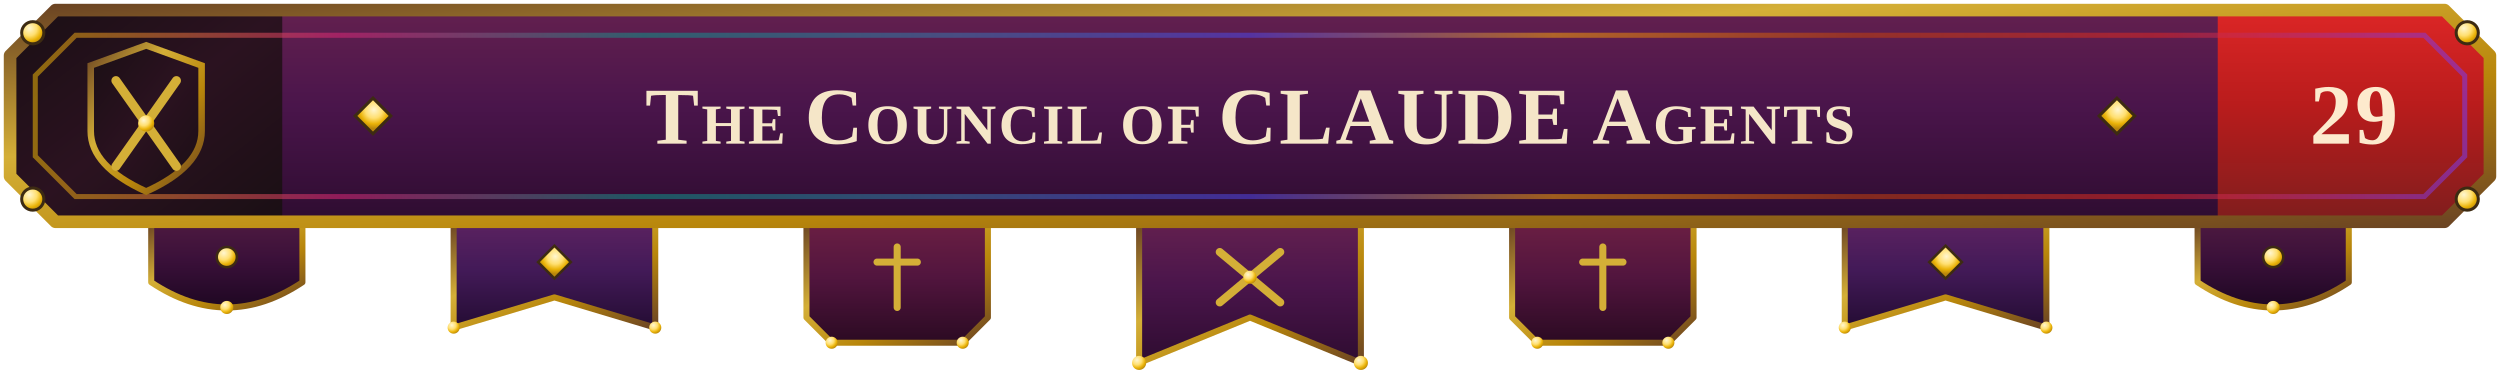
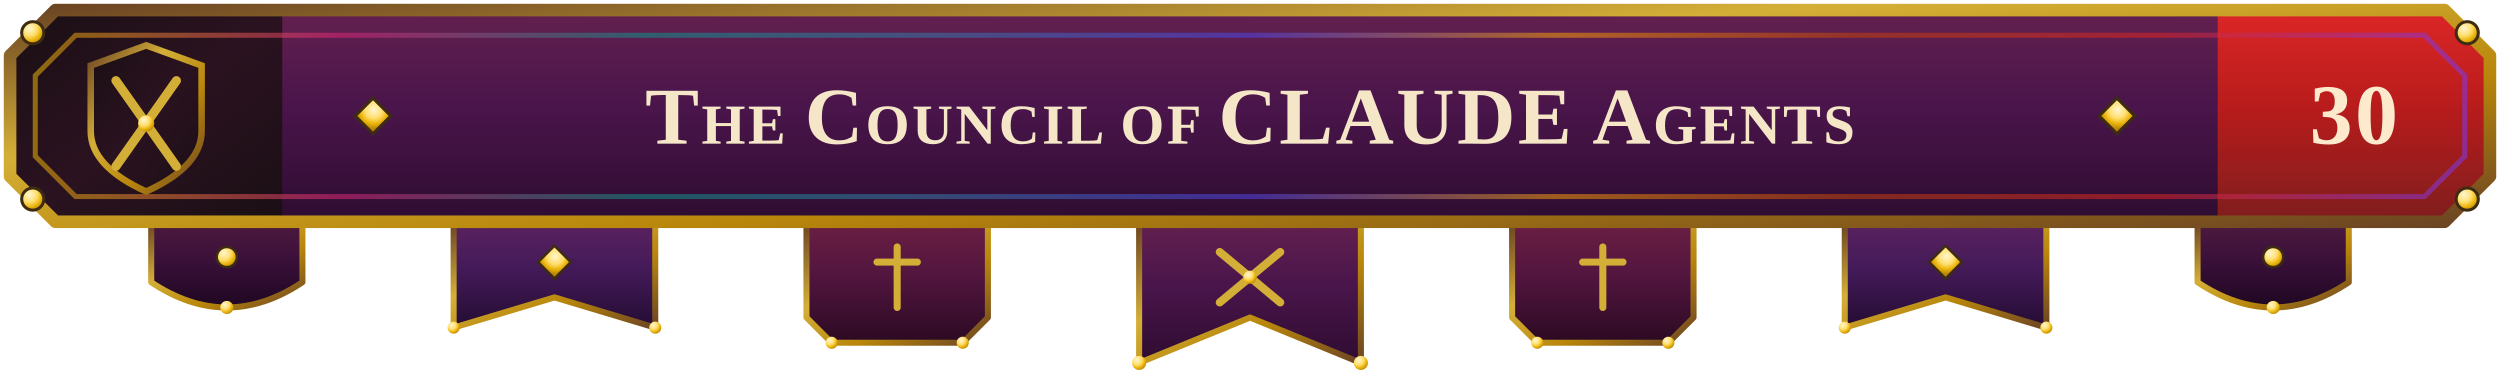
- <svg xmlns="http://www.w3.org/2000/svg" width="372" height="57" viewBox="0 0 496 76" role="img" aria-label="The Council of CLAUDE Agents: 29">
+ <svg xmlns="http://www.w3.org/2000/svg" width="372" height="57" viewBox="0 0 496 76" role="img" aria-label="The Council of CLAUDE Agents: 30">
  <defs>
    <linearGradient id="bdgBgGrad" x1="0%" y1="0%" x2="100%" y2="100%">
      <stop offset="0%" stop-color="#1a0f14" />
      <stop offset="50%" stop-color="#2b1220" />
      <stop offset="100%" stop-color="#1a0f14" />
    </linearGradient>
    <linearGradient id="bdgBronzeGrad" x1="0%" y1="0%" x2="100%" y2="100%">
      <stop offset="0%" stop-color="#6b4423" />
      <stop offset="35%" stop-color="#d4af37" />
      <stop offset="65%" stop-color="#b8860b" />
      <stop offset="100%" stop-color="#6b4423" />
    </linearGradient>
    <linearGradient id="bdgCouncilGrad" x1="0%" y1="0%" x2="100%" y2="0%">
      <stop offset="0%" stop-color="#eab308" />
      <stop offset="12.5%" stop-color="#db2777" />
      <stop offset="25%" stop-color="#0d9488" />
      <stop offset="37.5%" stop-color="#3776ab" />
      <stop offset="50%" stop-color="#4f46e5" />
      <stop offset="62.5%" stop-color="#f59e0b" />
      <stop offset="75%" stop-color="#c2410c" />
      <stop offset="87.5%" stop-color="#dc2626" />
      <stop offset="100%" stop-color="#7c3aed" />
    </linearGradient>
    <linearGradient id="bdgPlumGrad" x1="0%" y1="0%" x2="0%" y2="100%">
      <stop offset="0%" stop-color="#63204f" />
      <stop offset="45%" stop-color="#4a154b" />
      <stop offset="100%" stop-color="#2e0c30" />
    </linearGradient>
    <linearGradient id="bdgCountGrad" x1="0%" y1="0%" x2="0%" y2="100%">
      <stop offset="0%" stop-color="#dc2626" />
      <stop offset="45%" stop-color="#b91c1c" />
      <stop offset="100%" stop-color="#7f1d1d" />
    </linearGradient>
    <radialGradient id="bdgGemGrad" cx="35%" cy="30%" r="75%">
      <stop offset="0%" stop-color="#fff6d0" />
      <stop offset="45%" stop-color="#ffdf70" />
      <stop offset="75%" stop-color="#eab308" />
      <stop offset="100%" stop-color="#b8860b" />
    </radialGradient>
    <linearGradient id="penPlumDeep" x1="0%" y1="0%" x2="0%" y2="100%">
      <stop offset="0%" stop-color="#4e1a40" />
      <stop offset="45%" stop-color="#3a1039" />
      <stop offset="100%" stop-color="#1e0722" />
    </linearGradient>
    <linearGradient id="penPlumWarm" x1="0%" y1="0%" x2="0%" y2="100%">
      <stop offset="0%" stop-color="#6b1f43" />
      <stop offset="45%" stop-color="#52153e" />
      <stop offset="100%" stop-color="#2b0a22" />
    </linearGradient>
    <linearGradient id="penPlumCool" x1="0%" y1="0%" x2="0%" y2="100%">
      <stop offset="0%" stop-color="#5b2260" />
      <stop offset="45%" stop-color="#431a58" />
      <stop offset="100%" stop-color="#240c33" />
    </linearGradient>
  </defs>
  <path d="M 11 2 L 485 2 L 494 11 L 494 35 L 485 44 L 11 44 L 2 35 L 2 11 Z" fill="url(#bdgPlumGrad)" />
  <path d="M 11 2 L 56 2 L 56 44 L 11 44 L 2 35 L 2 11 Z" fill="url(#bdgBgGrad)" />
  <line x1="56" y1="3" x2="56" y2="43" stroke="url(#bdgBronzeGrad)" stroke-width="1.5" />
  <path d="M 440 2 L 485 2 L 494 11 L 494 35 L 485 44 L 440 44 Z" fill="url(#bdgCountGrad)" />
  <line x1="440" y1="3" x2="440" y2="43" stroke="url(#bdgBronzeGrad)" stroke-width="1.5" />
  <path d="M 15 7 L 481 7 L 489 15 L 489 31 L 481 39 L 15 39 L 7 31 L 7 15 Z" fill="none" stroke="url(#bdgCouncilGrad)" stroke-width="1" opacity="0.55" />
  <g stroke="url(#bdgBronzeGrad)" stroke-width="1.2" stroke-linejoin="round">
    <path d="M 30 44 L 60 44 L 60 56 Q 45 66 30 56 Z" fill="url(#penPlumDeep)" />
    <path d="M 90 44 L 130 44 L 130 65 L 110 59 L 90 65 Z" fill="url(#penPlumCool)" />
    <path d="M 160 44 L 196 44 L 196 63 L 191 68 L 165 68 L 160 63 Z" fill="url(#penPlumWarm)" />
    <path d="M 226 44 L 270 44 L 270 72 L 248 63 L 226 72 Z" fill="url(#bdgPlumGrad)" />
    <path d="M 300 44 L 336 44 L 336 63 L 331 68 L 305 68 L 300 63 Z" fill="url(#penPlumWarm)" />
    <path d="M 366 44 L 406 44 L 406 65 L 386 59 L 366 65 Z" fill="url(#penPlumCool)" />
    <path d="M 436 44 L 466 44 L 466 56 Q 451 66 436 56 Z" fill="url(#penPlumDeep)" />
  </g>
  <g fill="url(#bdgGemGrad)">
    <circle cx="45" cy="61" r="1.3" />
    <circle cx="451" cy="61" r="1.3" />
    <circle cx="90" cy="65" r="1.2" />
    <circle cx="130" cy="65" r="1.2" />
    <circle cx="366" cy="65" r="1.2" />
    <circle cx="406" cy="65" r="1.2" />
    <circle cx="165" cy="68" r="1.2" />
    <circle cx="191" cy="68" r="1.2" />
    <circle cx="305" cy="68" r="1.2" />
    <circle cx="331" cy="68" r="1.2" />
    <circle cx="226" cy="72" r="1.4" />
    <circle cx="270" cy="72" r="1.4" />
  </g>
  <g fill="url(#bdgGemGrad)" stroke="#3d2b12" stroke-width="0.5">
    <circle cx="45" cy="51" r="2" />
    <circle cx="451" cy="51" r="2" />
    <rect width="4.6" height="4.6" transform="translate(110,52) rotate(45) translate(-2.3,-2.3)" />
    <rect width="4.6" height="4.6" transform="translate(386,52) rotate(45) translate(-2.3,-2.3)" />
  </g>
  <g stroke="#d4af37" stroke-width="1.4" stroke-linecap="round">
    <line x1="178" y1="49" x2="178" y2="61" />
    <line x1="174" y1="52" x2="182" y2="52" />
    <line x1="318" y1="49" x2="318" y2="61" />
    <line x1="314" y1="52" x2="322" y2="52" />
  </g>
  <path d="M 242 50 L 254 60 M 254 50 L 242 60" stroke="#d4af37" stroke-width="1.6" stroke-linecap="round" />
  <circle cx="248" cy="55" r="1.3" fill="url(#bdgGemGrad)" />
  <path d="M 11 2 L 485 2 L 494 11 L 494 35 L 485 44 L 11 44 L 2 35 L 2 11 Z" fill="none" stroke="url(#bdgBronzeGrad)" stroke-width="2.5" stroke-linejoin="round" />
  <path d="M 29 9 L 40 13 L 40 26 Q 40 33 29 38 Q 18 33 18 26 L 18 13 Z" fill="url(#bdgBgGrad)" stroke="url(#bdgBronzeGrad)" stroke-width="1.3" />
  <path d="M 23 16 L 35 33 M 35 16 L 23 33" stroke="#d4af37" stroke-width="1.8" stroke-linecap="round" />
  <circle cx="29" cy="24.5" r="1.6" fill="url(#bdgGemGrad)" />
  <rect width="5" height="5" fill="url(#bdgGemGrad)" stroke="#3d2b12" stroke-width="0.6" transform="translate(74,23) rotate(45) translate(-2.5,-2.5)" />
  <rect width="5" height="5" fill="url(#bdgGemGrad)" stroke="#3d2b12" stroke-width="0.6" transform="translate(420,23) rotate(45) translate(-2.5,-2.5)" />
  <g fill="url(#bdgGemGrad)" stroke="#3d2b12" stroke-width="0.6">
    <circle cx="6.5" cy="6.5" r="2.2" />
    <circle cx="489.5" cy="6.5" r="2.2" />
    <circle cx="489.5" cy="39.5" r="2.2" />
    <circle cx="6.5" cy="39.5" r="2.2" />
  </g>
  <text x="248" y="28.5" text-anchor="middle" fill="#f5e6c8" font-family="Cinzel, Georgia, 'Times New Roman', serif" font-size="16" font-weight="700" letter-spacing="0.5" style="font-variant: small-caps">The Council of CLAUDE Agents</text>
-   <text x="467" y="28.5" text-anchor="middle" fill="#fdeacd" font-family="Cinzel, Georgia, 'Times New Roman', serif" font-size="17" font-weight="700" letter-spacing="0.5">29</text>
+   <text x="467" y="28.5" text-anchor="middle" fill="#fdeacd" font-family="Cinzel, Georgia, 'Times New Roman', serif" font-size="17" font-weight="700" letter-spacing="0.5">30</text>
</svg>
